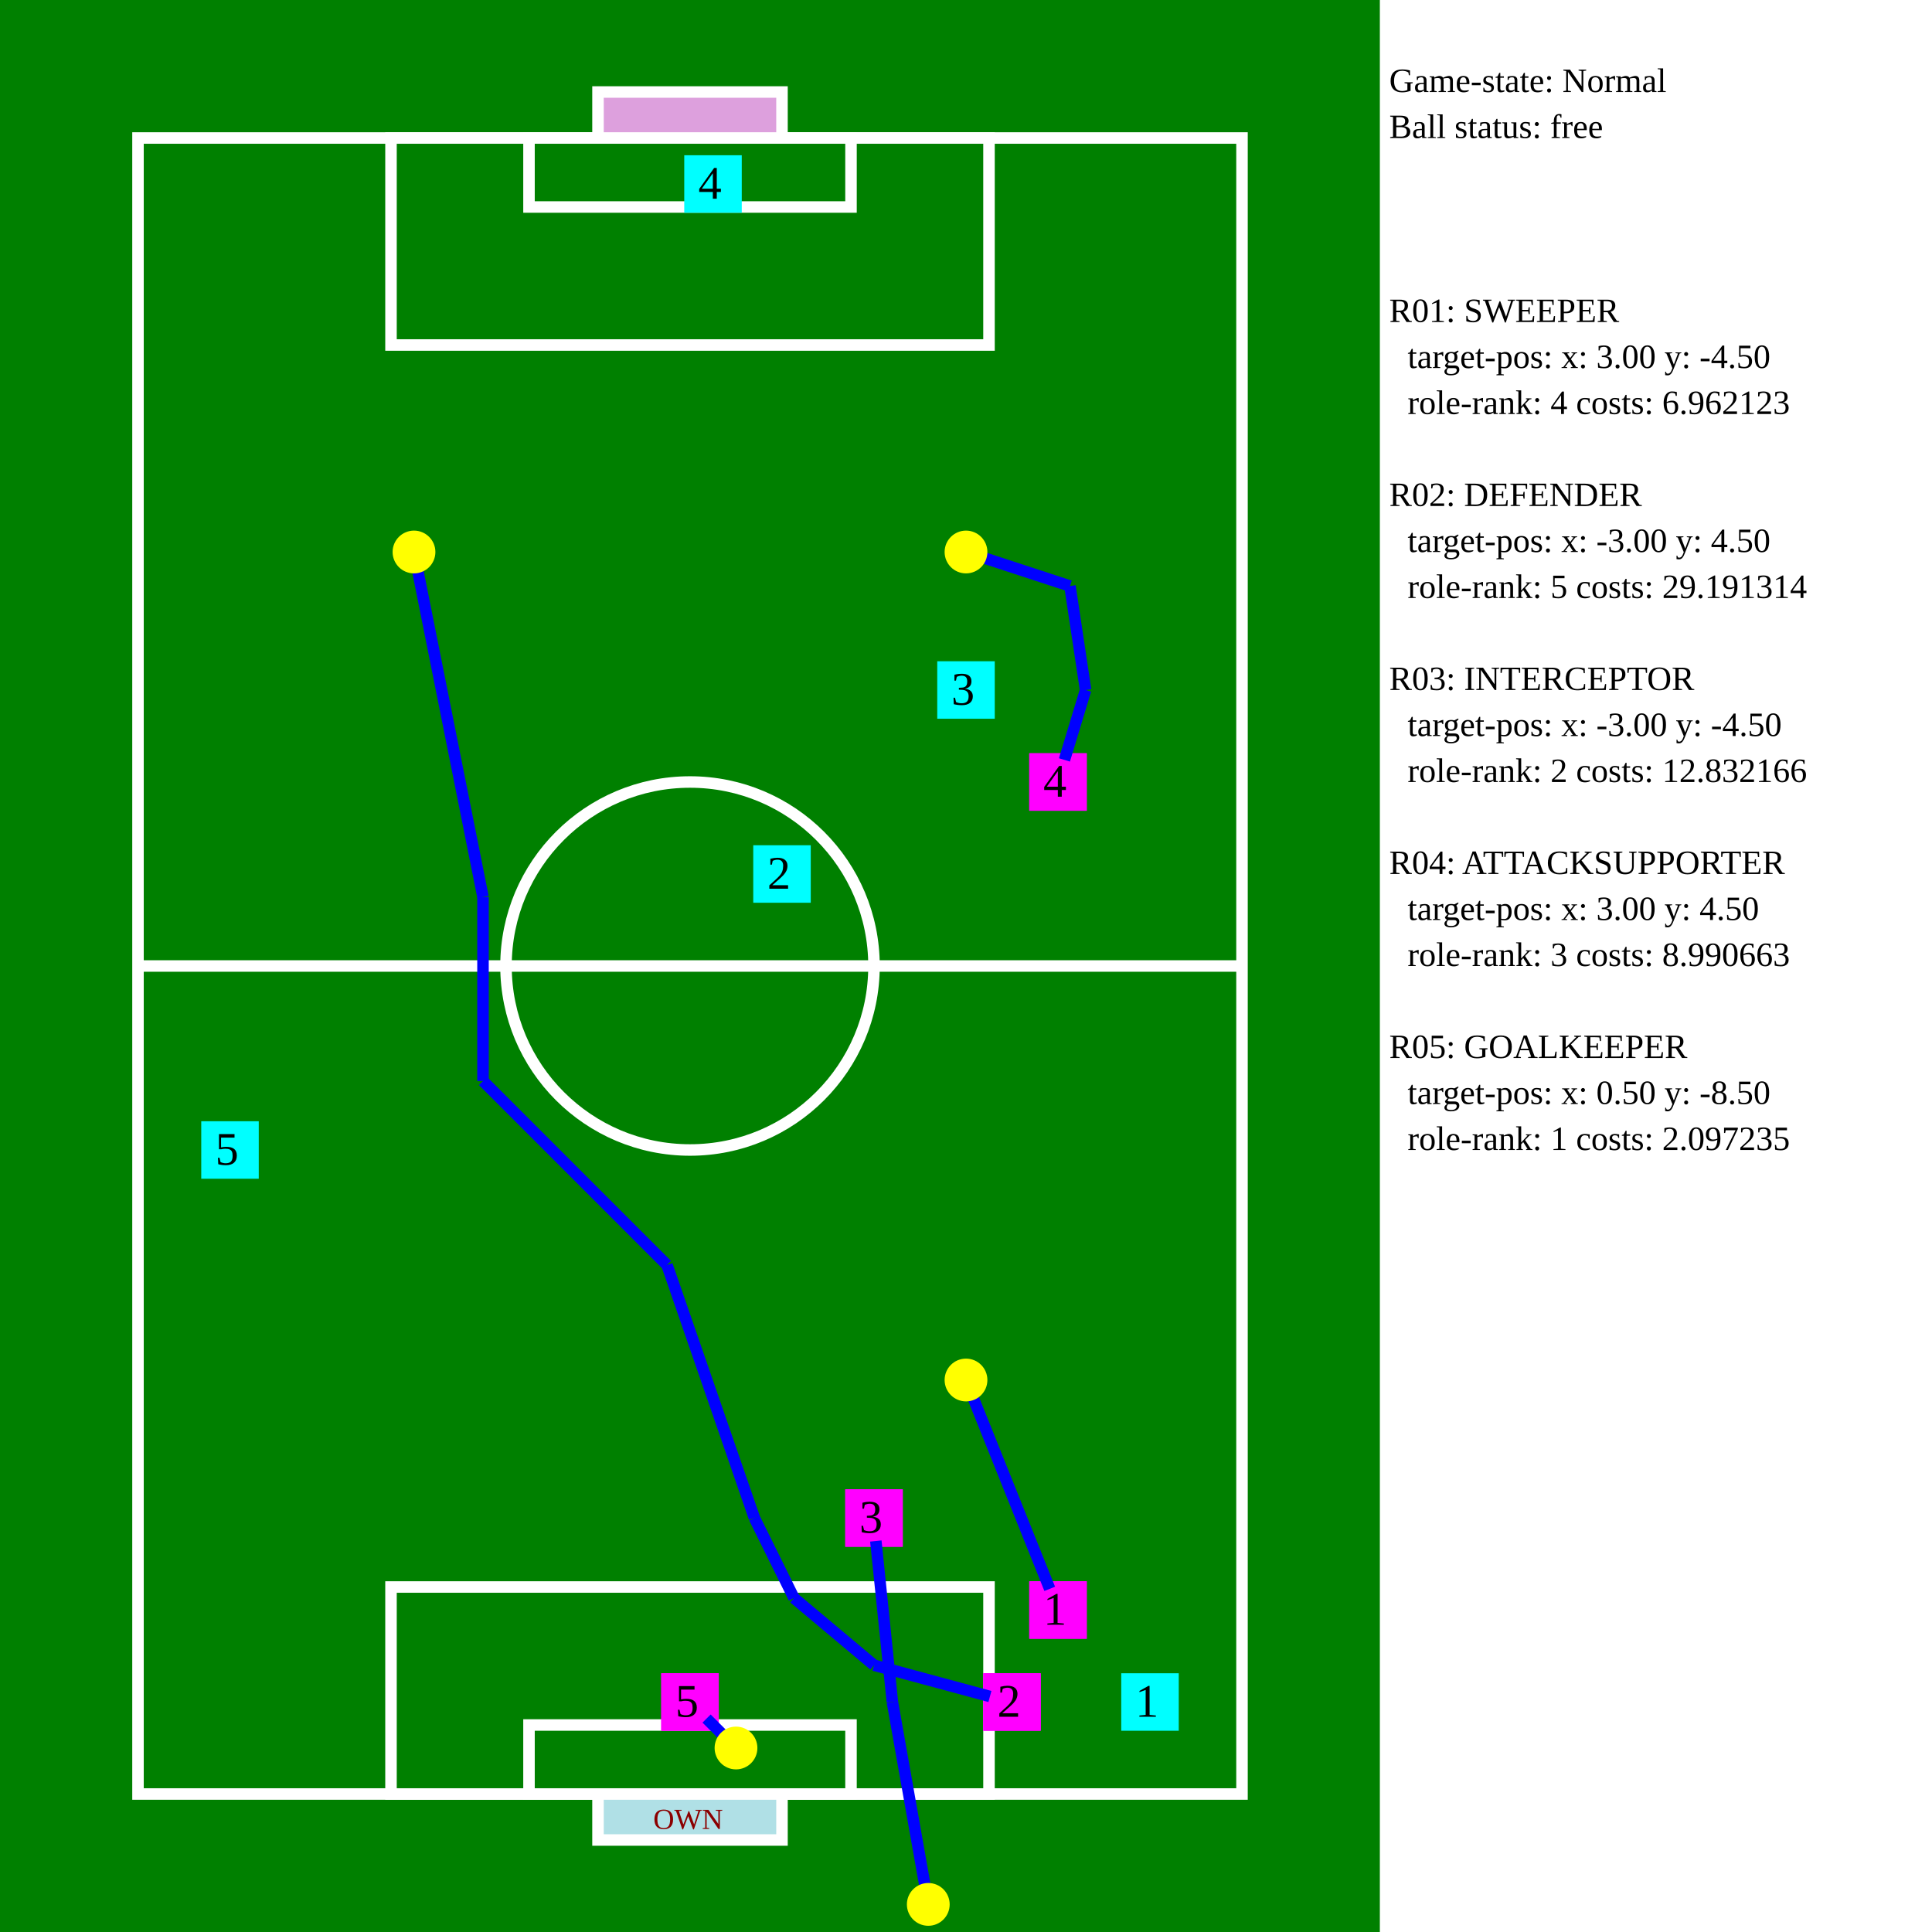
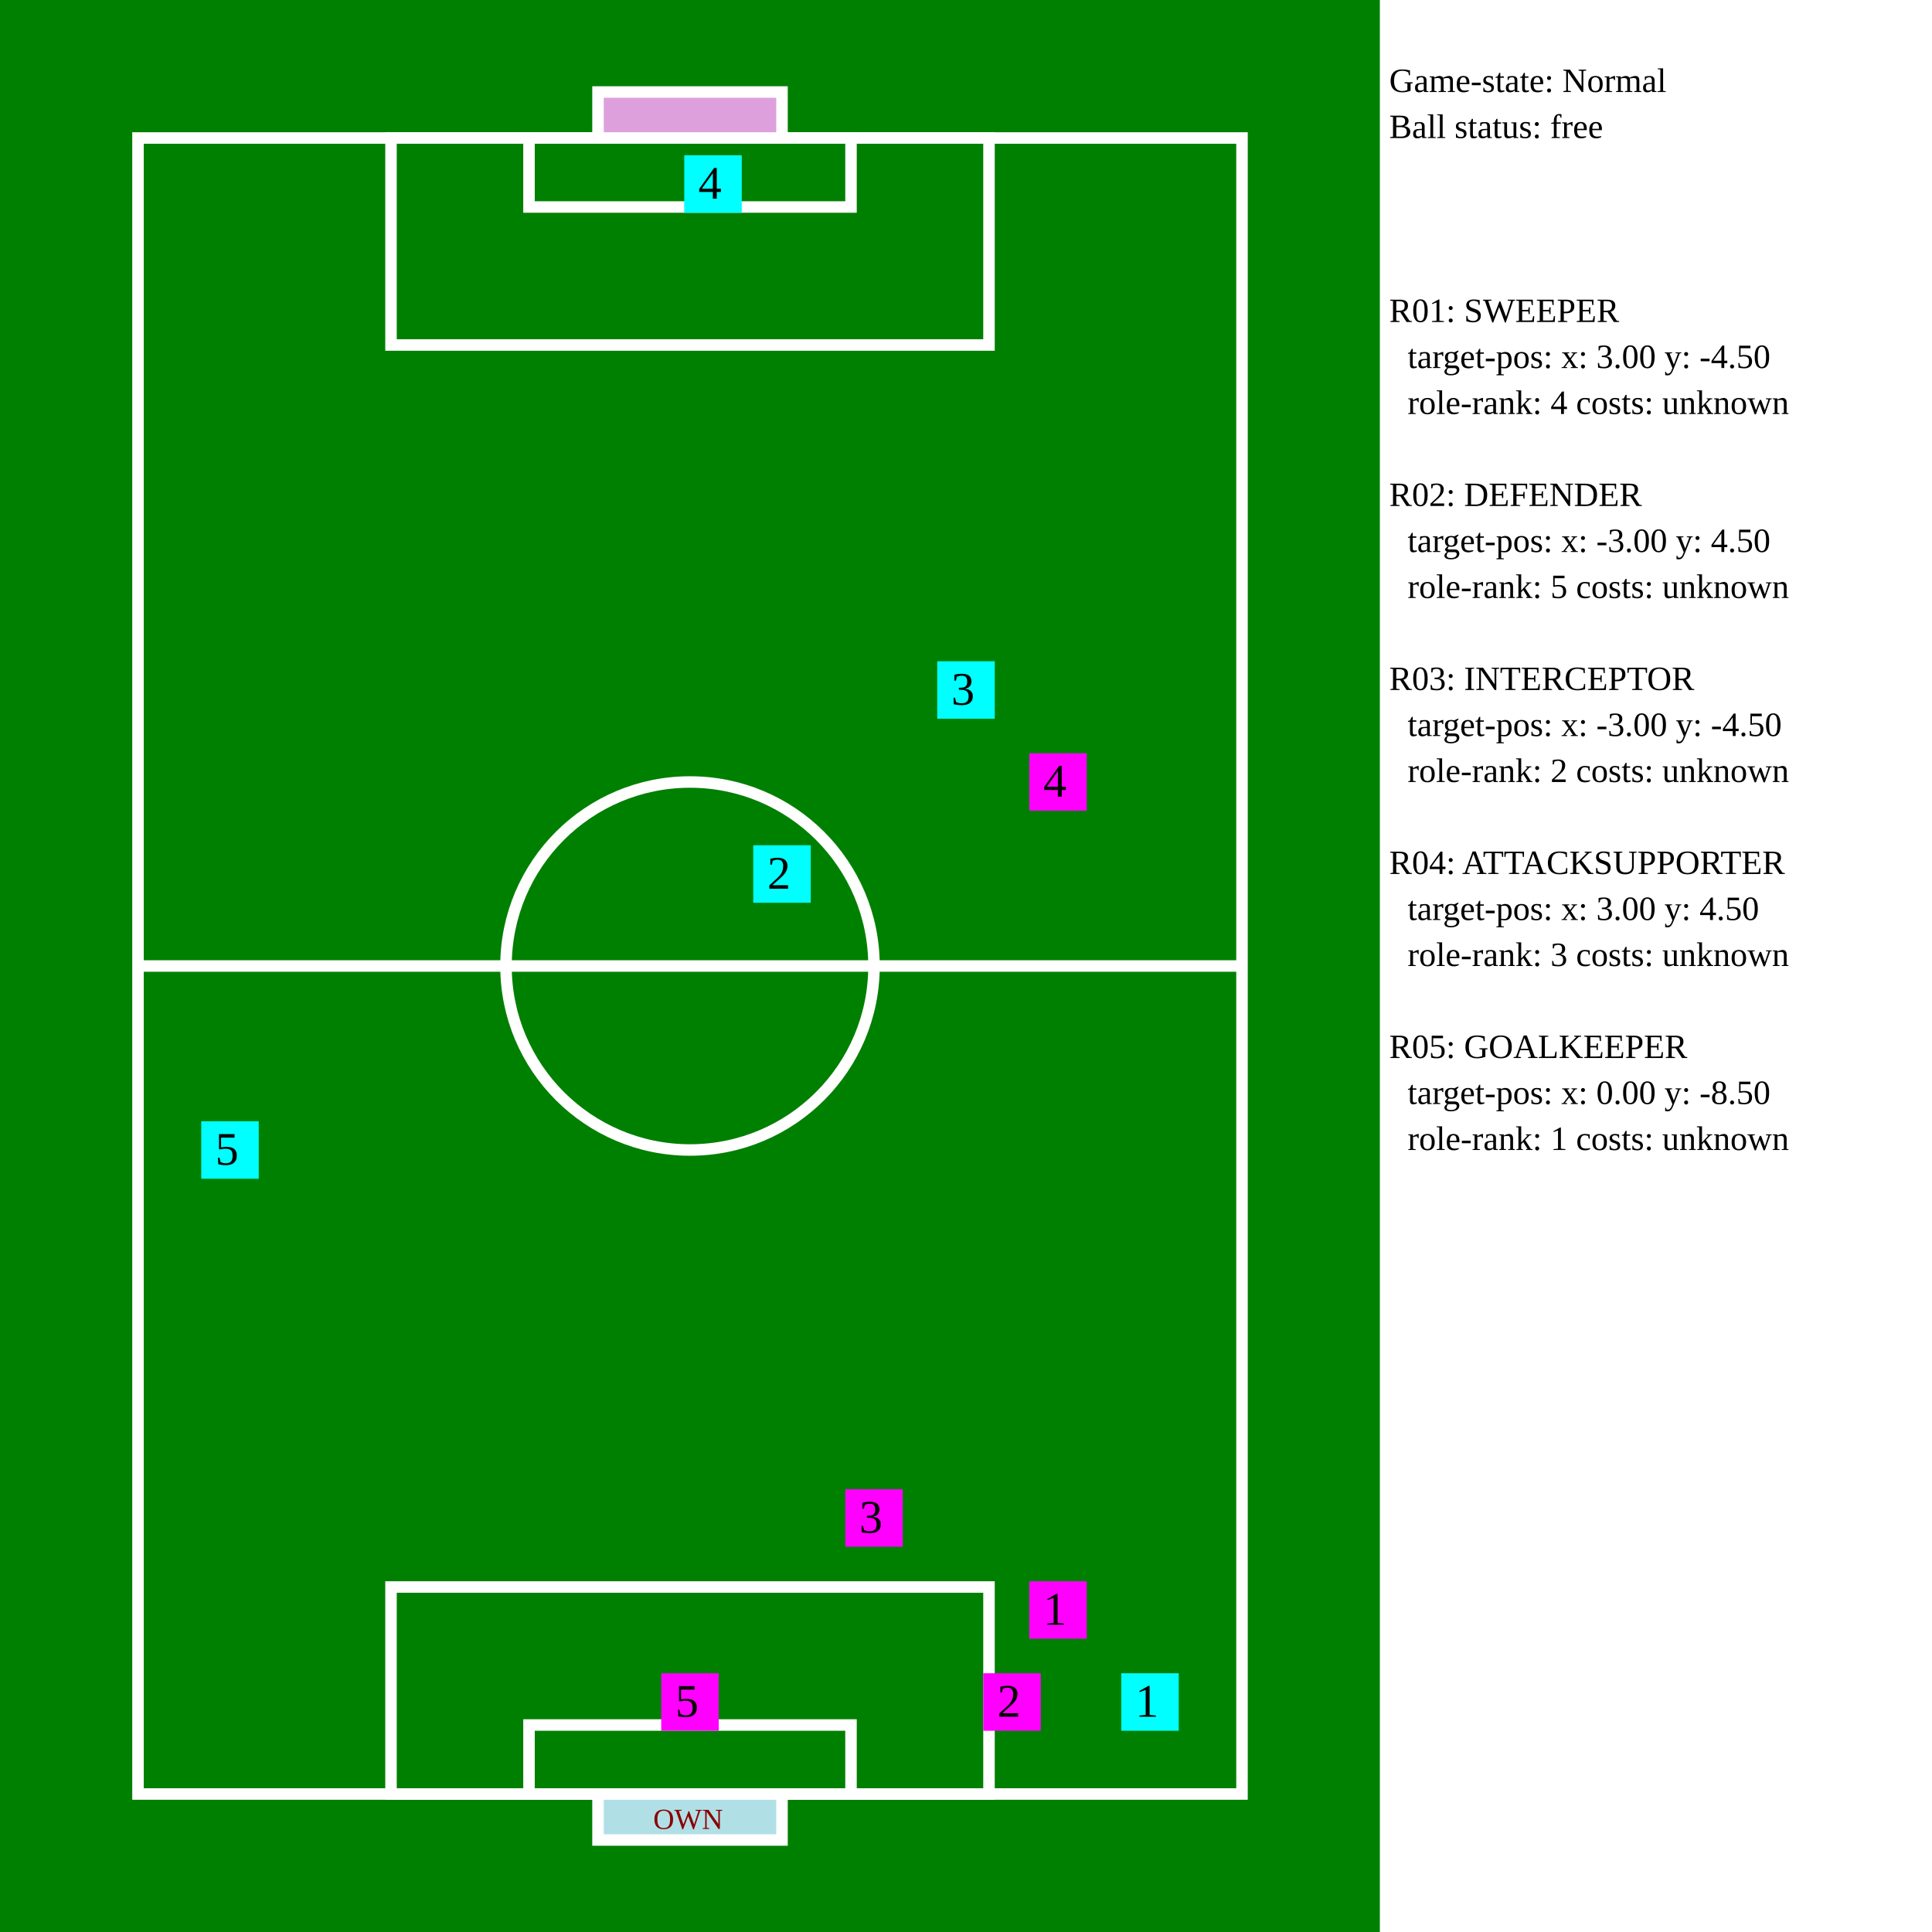
<svg xmlns="http://www.w3.org/2000/svg" width="21.00cm" height="21.00cm" version="1.1">
  <rect x="0cm" y="0cm" width="15.00cm" height="21.00cm" fill="green" stroke-width="0.02cm" />
  <rect x="15.00cm" y="0cm" width="6.00cm" height="21.00cm" fill="white" stroke-width="0.02cm" />
  <text x="15.10cm" y="1.00cm" font-size="14" font-weight-absolute="bold" fill="black">Game-state: Normal</text>
  <text x="15.10cm" y="1.50cm" font-size="14" font-weight-absolute="bold" fill="black">Ball status: free</text>
  <text x="15.10cm" y="3.50cm" font-size="14" font-weight-absolute="bold" fill="black">R01: SWEEPER</text>
  <text x="15.30cm" y="4.00cm" font-size="14" font-weight-absolute="bold" fill="black">target-pos: x: 3.00 y: -4.50</text>
-   <text x="15.30cm" y="4.50cm" font-size="14" font-weight-absolute="bold" fill="black">role-rank: 4 costs: 6.962123</text>
+   <text x="15.30cm" y="4.50cm" font-size="14" font-weight-absolute="bold" fill="black">role-rank: 4 costs: unknown</text>
  <text x="15.10cm" y="5.50cm" font-size="14" font-weight-absolute="bold" fill="black">R02: DEFENDER</text>
  <text x="15.30cm" y="6.00cm" font-size="14" font-weight-absolute="bold" fill="black">target-pos: x: -3.00 y: 4.50</text>
-   <text x="15.30cm" y="6.50cm" font-size="14" font-weight-absolute="bold" fill="black">role-rank: 5 costs: 29.191314</text>
+   <text x="15.30cm" y="6.50cm" font-size="14" font-weight-absolute="bold" fill="black">role-rank: 5 costs: unknown</text>
  <text x="15.10cm" y="7.50cm" font-size="14" font-weight-absolute="bold" fill="black">R03: INTERCEPTOR</text>
  <text x="15.30cm" y="8.00cm" font-size="14" font-weight-absolute="bold" fill="black">target-pos: x: -3.00 y: -4.50</text>
-   <text x="15.30cm" y="8.50cm" font-size="14" font-weight-absolute="bold" fill="black">role-rank: 2 costs: 12.832166</text>
+   <text x="15.30cm" y="8.50cm" font-size="14" font-weight-absolute="bold" fill="black">role-rank: 2 costs: unknown</text>
  <text x="15.10cm" y="9.50cm" font-size="14" font-weight-absolute="bold" fill="black">R04: ATTACKSUPPORTER</text>
  <text x="15.30cm" y="10.00cm" font-size="14" font-weight-absolute="bold" fill="black">target-pos: x: 3.00 y: 4.50</text>
-   <text x="15.30cm" y="10.50cm" font-size="14" font-weight-absolute="bold" fill="black">role-rank: 3 costs: 8.990663</text>
+   <text x="15.30cm" y="10.50cm" font-size="14" font-weight-absolute="bold" fill="black">role-rank: 3 costs: unknown</text>
  <text x="15.10cm" y="11.50cm" font-size="14" font-weight-absolute="bold" fill="black">R05: GOALKEEPER</text>
-   <text x="15.30cm" y="12.00cm" font-size="14" font-weight-absolute="bold" fill="black">target-pos: x: 0.50 y: -8.50</text>
-   <text x="15.30cm" y="12.50cm" font-size="14" font-weight-absolute="bold" fill="black">role-rank: 1 costs: 2.097235</text>
+   <text x="15.30cm" y="12.00cm" font-size="14" font-weight-absolute="bold" fill="black">target-pos: x: 0.00 y: -8.50</text>
+   <text x="15.30cm" y="12.50cm" font-size="14" font-weight-absolute="bold" fill="black">role-rank: 1 costs: unknown</text>
  <rect x="1.50cm" y="1.50cm" width="12.00cm" height="18.00cm" fill="none" stroke="white" stroke-width="0.125cm" />
  <line x1="1.50cm" y1="10.50cm" x2="13.50cm" y2="10.50cm" stroke-width="0.125cm" stroke="white" />
  <circle cx="7.50cm" cy="10.50cm" r="2.00cm" fill="none" stroke="white" stroke-width="0.125cm" />
  <rect x="4.25cm" y="1.50cm" width="6.50cm" height="2.25cm" fill="green" stroke="white" stroke-width="0.125cm" />
  <rect x="4.25cm" y="17.25cm" width="6.50cm" height="2.25cm" fill="green" stroke="white" stroke-width="0.125cm" />
  <rect x="5.75cm" y="1.50cm" width="3.50cm" height="0.75cm" fill="green" stroke="white" stroke-width="0.125cm" />
  <rect x="5.75cm" y="18.75cm" width="3.50cm" height="0.75cm" fill="green" stroke="white" stroke-width="0.125cm" />
  <rect x="6.50cm" y="1.00cm" width="2.00cm" height="0.50cm" fill="plum" stroke="white" stroke-width="0.125cm" />
  <rect x="6.50cm" y="19.50cm" width="2.00cm" height="0.50cm" fill="powderblue" stroke="white" stroke-width="0.125cm" />
  <text x="7.10cm" y="19.88cm" fill="darkred">OWN</text>
  <rect x="12.25cm" y="18.25cm" width="0.50cm" height="0.50cm" fill="cyan" stroke="cyan" stroke-width="0.125cm" />
  <text x="12.34cm" y="18.66cm" font-size="large" font-weight-absolute="bold" fill="black">1</text>
  <rect x="8.25cm" y="9.25cm" width="0.50cm" height="0.50cm" fill="cyan" stroke="cyan" stroke-width="0.125cm" />
  <text x="8.34cm" y="9.66cm" font-size="large" font-weight-absolute="bold" fill="black">2</text>
  <rect x="10.25cm" y="7.25cm" width="0.50cm" height="0.50cm" fill="cyan" stroke="cyan" stroke-width="0.125cm" />
  <text x="10.34cm" y="7.66cm" font-size="large" font-weight-absolute="bold" fill="black">3</text>
  <rect x="7.50cm" y="1.75cm" width="0.50cm" height="0.50cm" fill="cyan" stroke="cyan" stroke-width="0.125cm" />
  <text x="7.59cm" y="2.16cm" font-size="large" font-weight-absolute="bold" fill="black">4</text>
  <rect x="2.25cm" y="12.25cm" width="0.50cm" height="0.50cm" fill="cyan" stroke="cyan" stroke-width="0.125cm" />
  <text x="2.34cm" y="12.66cm" font-size="large" font-weight-absolute="bold" fill="black">5</text>
  <rect x="11.25cm" y="17.25cm" width="0.50cm" height="0.50cm" fill="magenta" stroke="magenta" stroke-width="0.125cm" />
  <rect x="10.75cm" y="18.25cm" width="0.50cm" height="0.50cm" fill="magenta" stroke="magenta" stroke-width="0.125cm" />
  <rect x="9.25cm" y="16.25cm" width="0.50cm" height="0.50cm" fill="magenta" stroke="magenta" stroke-width="0.125cm" />
  <rect x="11.25cm" y="8.25cm" width="0.50cm" height="0.50cm" fill="magenta" stroke="magenta" stroke-width="0.125cm" />
  <rect x="7.25cm" y="18.25cm" width="0.50cm" height="0.50cm" fill="magenta" stroke="magenta" stroke-width="0.125cm" />
-   <rect x="11.25cm" y="17.25cm" width="0.50cm" height="0.50cm" fill="magenta" stroke="magenta" stroke-width="0.125cm" />
-   <line x1="11.41cm" y1="17.27cm" x2="10.50cm" y2="15.00cm" stroke-width="0.125cm" stroke="blue" />
-   <circle cx="10.50cm" cy="15.00cm" r="0.17cm" fill="yellow" stroke="yellow" stroke-width="0.125cm" />
-   <rect x="10.75cm" y="18.25cm" width="0.50cm" height="0.50cm" fill="magenta" stroke="magenta" stroke-width="0.125cm" />
-   <line x1="10.76cm" y1="18.44cm" x2="9.50cm" y2="18.10cm" stroke-width="0.125cm" stroke="blue" />
-   <line x1="9.50cm" y1="18.10cm" x2="8.63cm" y2="17.37cm" stroke-width="0.125cm" stroke="blue" />
-   <line x1="8.63cm" y1="17.37cm" x2="8.20cm" y2="16.50cm" stroke-width="0.125cm" stroke="blue" />
-   <line x1="8.20cm" y1="16.50cm" x2="7.25cm" y2="13.75cm" stroke-width="0.125cm" stroke="blue" />
-   <line x1="7.25cm" y1="13.75cm" x2="5.25cm" y2="11.75cm" stroke-width="0.125cm" stroke="blue" />
-   <line x1="5.25cm" y1="11.75cm" x2="5.25cm" y2="9.75cm" stroke-width="0.125cm" stroke="blue" />
-   <line x1="5.25cm" y1="9.75cm" x2="4.50cm" y2="6.00cm" stroke-width="0.125cm" stroke="blue" />
-   <circle cx="4.50cm" cy="6.00cm" r="0.17cm" fill="yellow" stroke="yellow" stroke-width="0.125cm" />
-   <rect x="9.25cm" y="16.25cm" width="0.50cm" height="0.50cm" fill="magenta" stroke="magenta" stroke-width="0.125cm" />
-   <line x1="9.52cm" y1="16.75cm" x2="9.70cm" y2="18.50cm" stroke-width="0.125cm" stroke="blue" />
-   <line x1="9.70cm" y1="18.50cm" x2="10.09cm" y2="20.70cm" stroke-width="0.125cm" stroke="blue" />
-   <circle cx="10.09cm" cy="20.70cm" r="0.17cm" fill="yellow" stroke="yellow" stroke-width="0.125cm" />
-   <rect x="11.25cm" y="8.25cm" width="0.50cm" height="0.50cm" fill="magenta" stroke="magenta" stroke-width="0.125cm" />
-   <line x1="11.57cm" y1="8.26cm" x2="11.80cm" y2="7.50cm" stroke-width="0.125cm" stroke="blue" />
-   <line x1="11.80cm" y1="7.50cm" x2="11.63cm" y2="6.37cm" stroke-width="0.125cm" stroke="blue" />
-   <line x1="11.63cm" y1="6.37cm" x2="10.50cm" y2="6.00cm" stroke-width="0.125cm" stroke="blue" />
-   <circle cx="10.50cm" cy="6.00cm" r="0.17cm" fill="yellow" stroke="yellow" stroke-width="0.125cm" />
-   <rect x="7.25cm" y="18.25cm" width="0.50cm" height="0.50cm" fill="magenta" stroke="magenta" stroke-width="0.125cm" />
-   <line x1="7.68cm" y1="18.68cm" x2="8.00cm" y2="19.00cm" stroke-width="0.125cm" stroke="blue" />
-   <circle cx="8.00cm" cy="19.00cm" r="0.17cm" fill="yellow" stroke="yellow" stroke-width="0.125cm" />
  <text x="11.34cm" y="17.66cm" font-size="large" font-weight-absolute="bold" fill="black">1</text>
  <text x="10.84cm" y="18.66cm" font-size="large" font-weight-absolute="bold" fill="black">2</text>
  <text x="9.34cm" y="16.66cm" font-size="large" font-weight-absolute="bold" fill="black">3</text>
  <text x="11.34cm" y="8.66cm" font-size="large" font-weight-absolute="bold" fill="black">4</text>
  <text x="7.34cm" y="18.66cm" font-size="large" font-weight-absolute="bold" fill="black">5</text>
  <circle cx="12.50cm" cy="38.00cm" r="0.11cm" fill="orange" stroke="orange" stroke-width="0.125cm" />
</svg>
